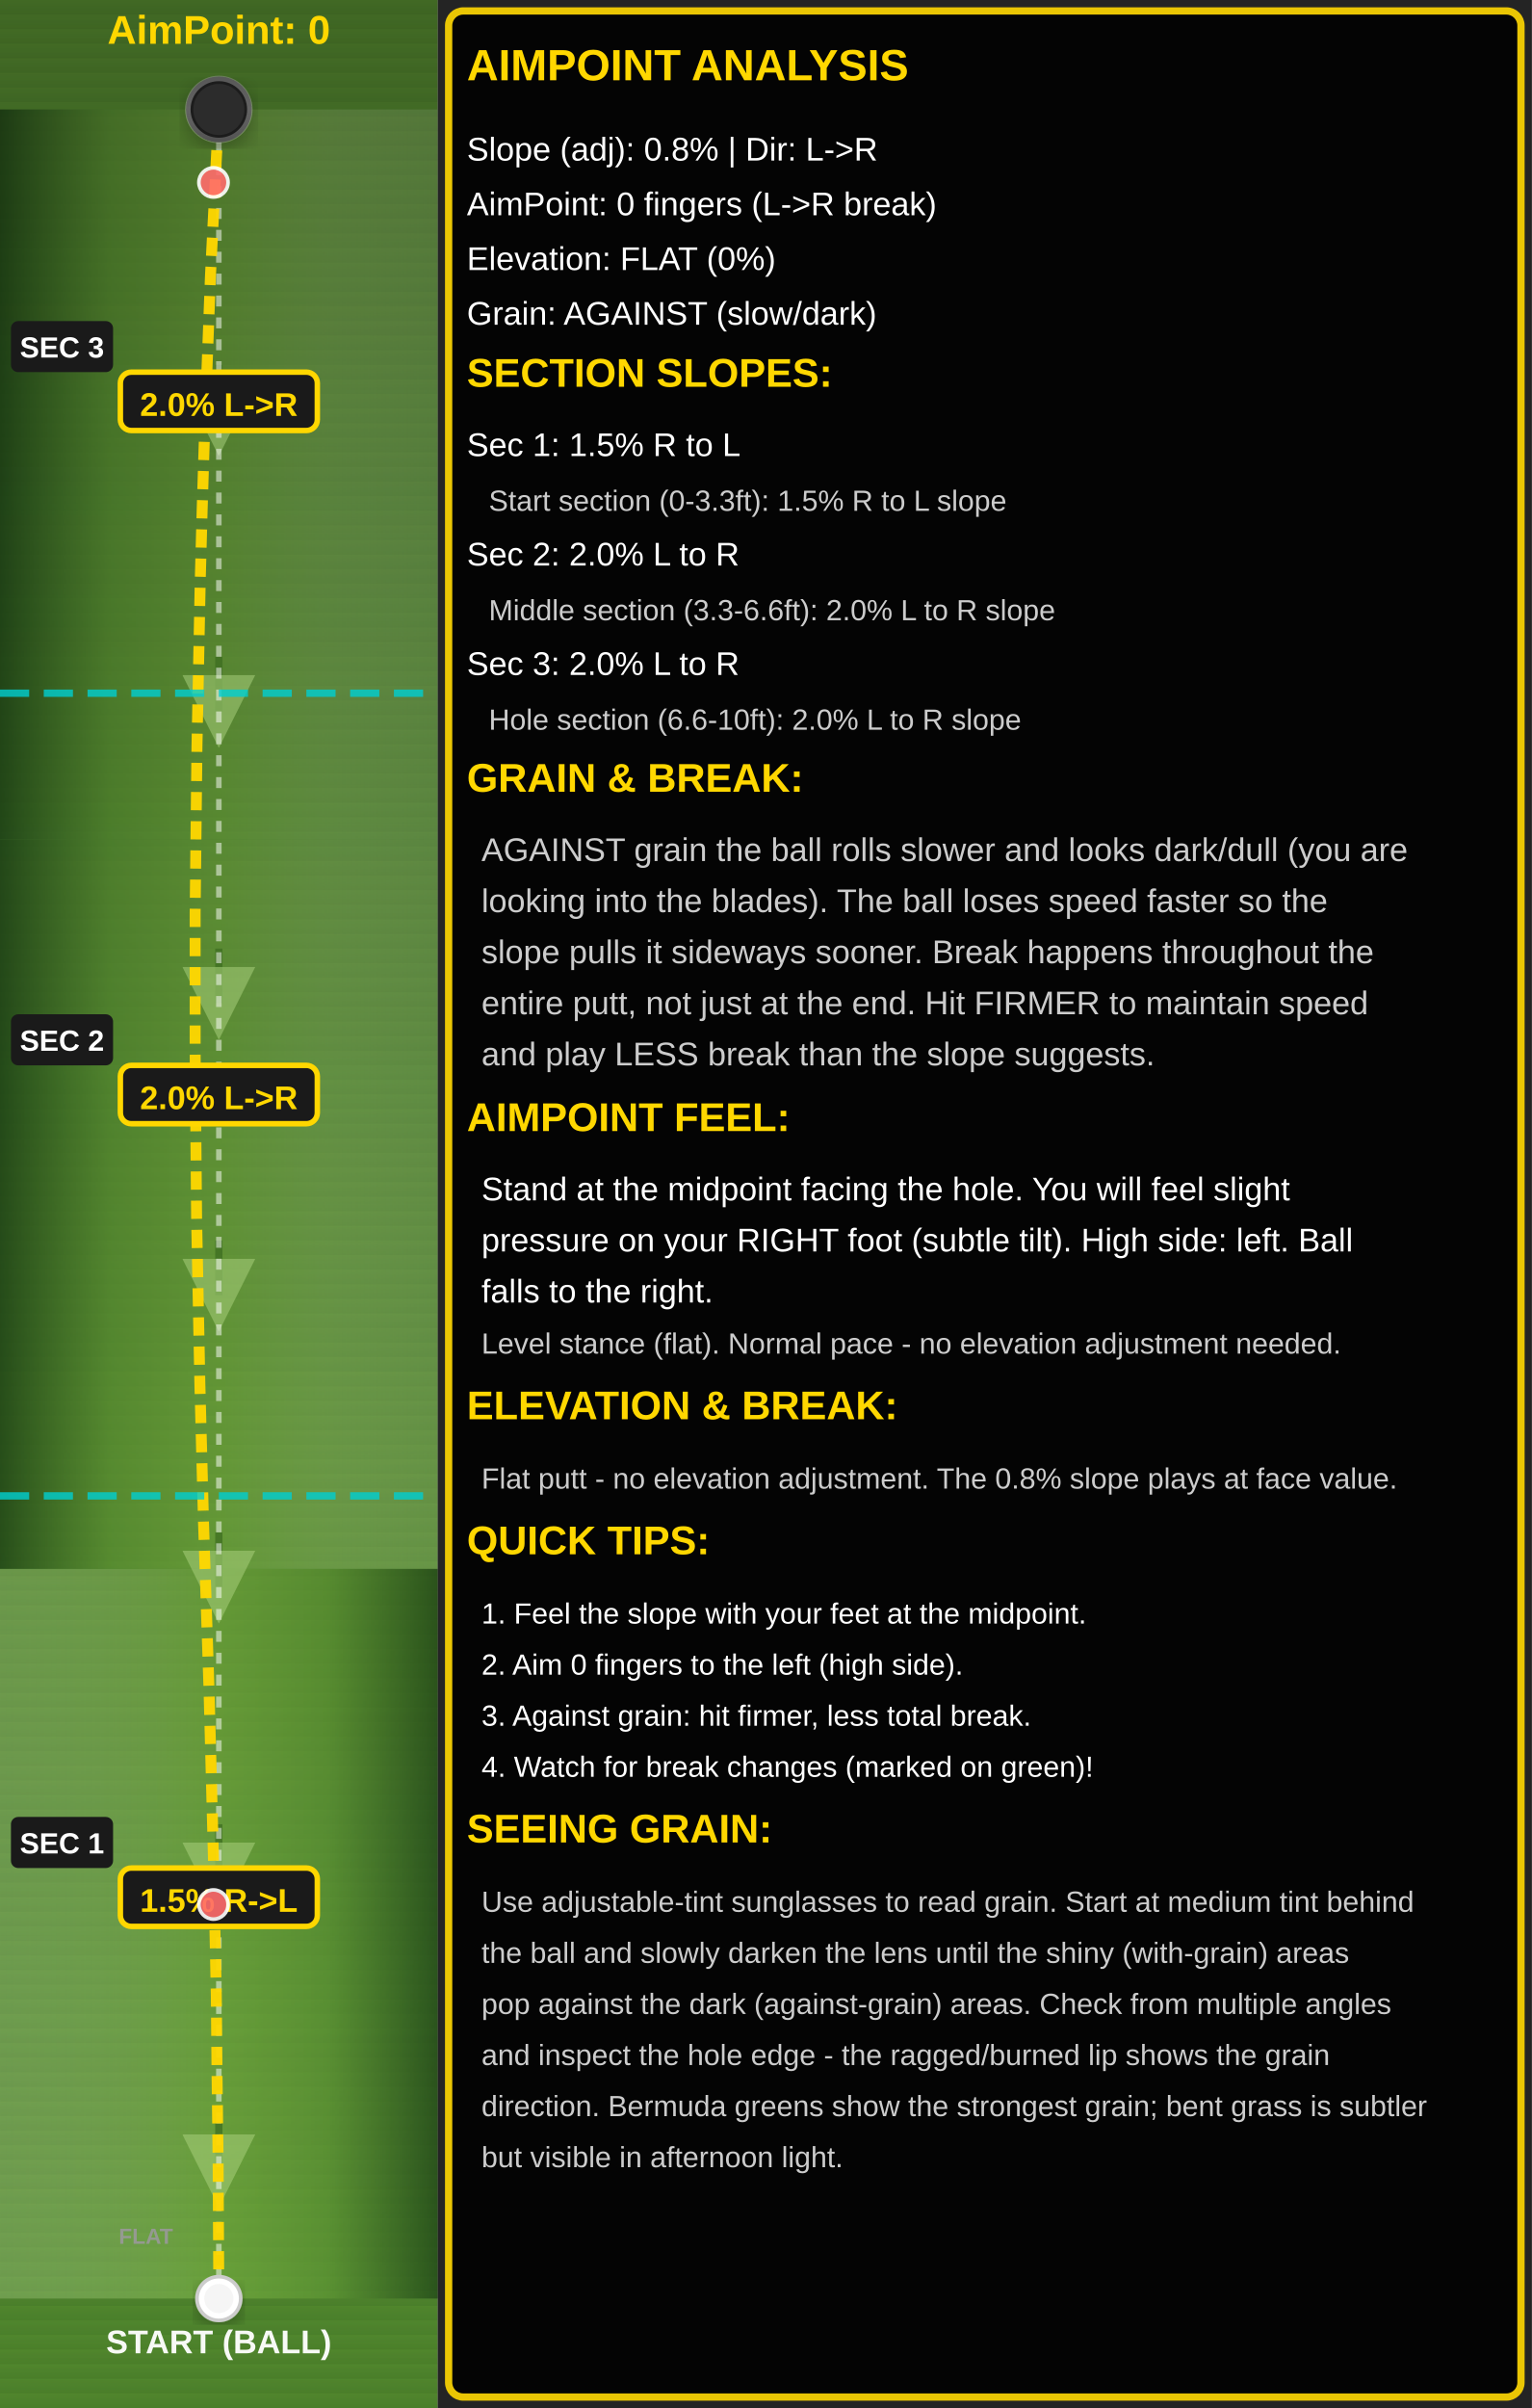
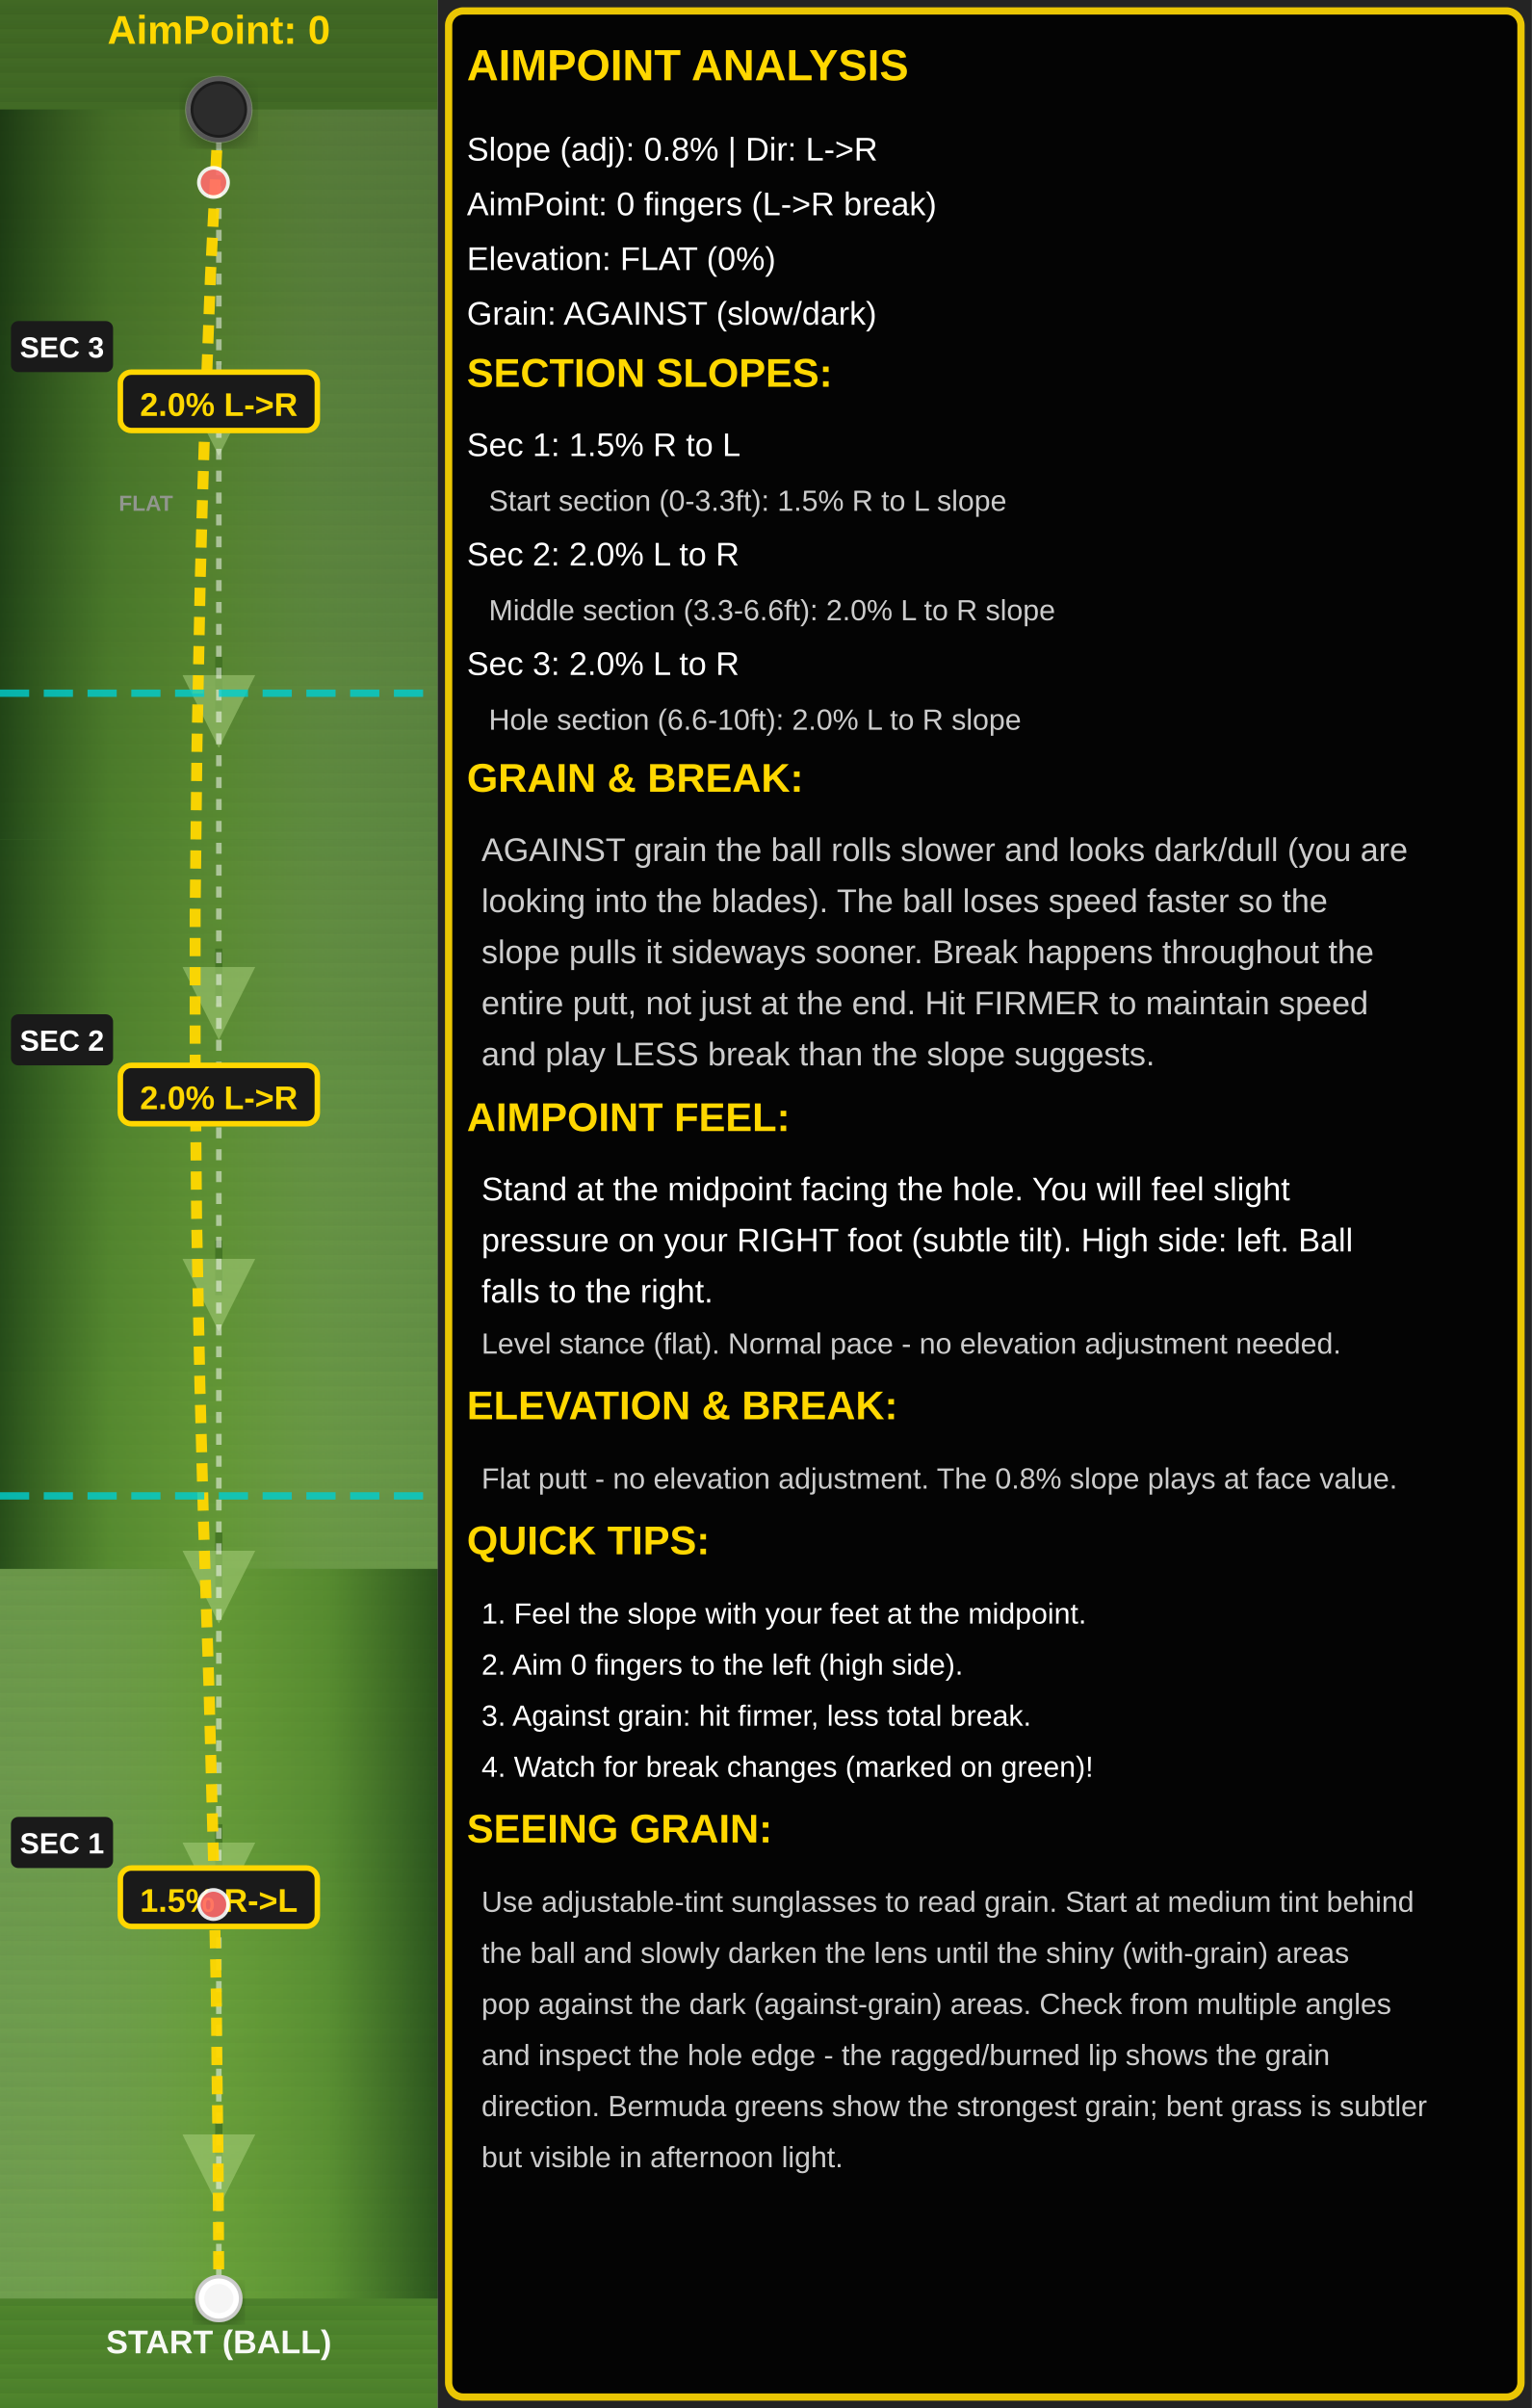
<svg xmlns="http://www.w3.org/2000/svg" width="420" height="660">
  <defs>
    <linearGradient id="baseGreen" x1="0%" y1="0%" x2="0%" y2="100%">
      <stop offset="0%" style="stop-color:#689F38;stop-opacity:1" />
      <stop offset="50%" style="stop-color:#558B2F;stop-opacity:1" />
      <stop offset="100%" style="stop-color:#4A7C27;stop-opacity:1" />
    </linearGradient>
    <linearGradient id="grainGradient" x1="0%" y1="0%" x2="0%" y2="100%">
      <stop offset="0%" style="stop-color:#0D1F0A;stop-opacity:0.7" />
      <stop offset="30%" style="stop-color:#1B3D14;stop-opacity:0.6" />
      <stop offset="60%" style="stop-color:#2E5A1F;stop-opacity:0.45" />
      <stop offset="100%" style="stop-color:#3E7B2F;stop-opacity:0.3" />
    </linearGradient>
    <linearGradient id="elevationGradient" x1="0%" y1="0%" x2="0%" y2="100%">
      <stop offset="0%" style="stop-color:#689F38;stop-opacity:0.15" />
      <stop offset="100%" style="stop-color:#689F38;stop-opacity:0.15" />
    </linearGradient>
    <linearGradient id="breakGradientSec1" x1="0%" y1="0%" x2="100%" y2="0%">
      <stop offset="0%" style="stop-color:#C5E1A5;stop-opacity:0.358" />
      <stop offset="25%" style="stop-color:#AED581;stop-opacity:0.444" />
      <stop offset="50%" style="stop-color:#8BC34A;stop-opacity:0.574" />
      <stop offset="75%" style="stop-color:#689F38;stop-opacity:0.682" />
      <stop offset="100%" style="stop-color:#1B3D14;stop-opacity:0.79" />
    </linearGradient>
    <linearGradient id="breakGradientSec2" x1="0%" y1="0%" x2="100%" y2="0%">
      <stop offset="0%" style="stop-color:#1B3D14;stop-opacity:0.86" />
      <stop offset="25%" style="stop-color:#689F38;stop-opacity:0.721" />
      <stop offset="50%" style="stop-color:#8BC34A;stop-opacity:0.583" />
      <stop offset="75%" style="stop-color:#AED581;stop-opacity:0.444" />
      <stop offset="100%" style="stop-color:#C5E1A5;stop-opacity:0.305" />
    </linearGradient>
    <linearGradient id="breakGradientSec3" x1="0%" y1="0%" x2="100%" y2="0%">
      <stop offset="0%" style="stop-color:#1B3D14;stop-opacity:0.86" />
      <stop offset="25%" style="stop-color:#689F38;stop-opacity:0.721" />
      <stop offset="50%" style="stop-color:#8BC34A;stop-opacity:0.583" />
      <stop offset="75%" style="stop-color:#AED581;stop-opacity:0.444" />
      <stop offset="100%" style="stop-color:#C5E1A5;stop-opacity:0.305" />
    </linearGradient>
    <linearGradient id="holeGrainGradient" x1="50%" y1="0%" x2="50%" y2="100%">
      <stop offset="0%" style="stop-color:#999999;stop-opacity:0.6" />
      <stop offset="50%" style="stop-color:#CCCCCC;stop-opacity:0.5" />
      <stop offset="100%" style="stop-color:#FFFFFF;stop-opacity:0.3" />
    </linearGradient>
    <filter id="shadow">
      <feDropShadow dx="0" dy="2" stdDeviation="3" flood-opacity="0.3" />
    </filter>
    <marker id="arrowhead-grain" markerWidth="10" markerHeight="10" refX="5" refY="5" orient="auto">
      <polygon points="0,0 10,5 0,10" fill="#AED581" opacity="0.7" />
    </marker>
    <marker id="arrowhead-elev-up" markerWidth="8" markerHeight="8" refX="4" refY="8" orient="0">
      <polygon points="4,0 8,8 0,8" fill="#FFA726" opacity="0.85" />
    </marker>
    <marker id="arrowhead-elev-down" markerWidth="8" markerHeight="8" refX="4" refY="0" orient="0">
      <polygon points="0,0 8,0 4,8" fill="#4FC3F7" opacity="0.85" />
    </marker>
    <pattern id="grassTexture" x="0" y="0" width="4" height="4" patternUnits="userSpaceOnUse">
      <rect width="4" height="4" fill="url(#baseGreen)" opacity="0.95" />
      <line x1="0" y1="2" x2="4" y2="2" stroke="#5A9B3F" stroke-width="0.5" opacity="0.3" />
    </pattern>
  </defs>
  <rect width="120" height="660" fill="url(#baseGreen)" />
  <rect width="120" height="660" fill="url(#grassTexture)" opacity="0.3" />
  <rect width="120" height="660" fill="url(#elevationGradient)" opacity="0.7" />
  <rect x="0" y="430.0" width="120" height="200.0" fill="url(#breakGradientSec1)" opacity="1.0" />
  <rect x="0" y="230.0" width="120" height="200.0" fill="url(#breakGradientSec2)" opacity="1.0" />
  <rect x="0" y="30" width="120" height="200.0" fill="url(#breakGradientSec3)" opacity="1.0" />
  <rect width="120" height="660" fill="url(#grainGradient)" opacity="0.6" />
  <line x1="60.0" y1="100" x2="60.0" y2="115" stroke="#3A6B1F" stroke-width="2" opacity="0.7" marker-end="url(#arrowhead-grain)" />
  <line x1="60.0" y1="180" x2="60.0" y2="195" stroke="#3A6B1F" stroke-width="2" opacity="0.7" marker-end="url(#arrowhead-grain)" />
  <line x1="60.0" y1="260" x2="60.0" y2="275" stroke="#3A6B1F" stroke-width="2" opacity="0.7" marker-end="url(#arrowhead-grain)" />
  <line x1="60.0" y1="340" x2="60.0" y2="355" stroke="#3A6B1F" stroke-width="2" opacity="0.7" marker-end="url(#arrowhead-grain)" />
  <line x1="60.0" y1="420" x2="60.0" y2="435" stroke="#3A6B1F" stroke-width="2" opacity="0.7" marker-end="url(#arrowhead-grain)" />
  <line x1="60.0" y1="500" x2="60.0" y2="515" stroke="#3A6B1F" stroke-width="2" opacity="0.7" marker-end="url(#arrowhead-grain)" />
  <line x1="60.0" y1="580" x2="60.0" y2="595" stroke="#3A6B1F" stroke-width="2" opacity="0.7" marker-end="url(#arrowhead-grain)" />
-   <text x="40.0" y="615" font-family="Arial, sans-serif" font-size="6" fill="#999999" text-anchor="middle" font-weight="bold" opacity="0.9">FLAT</text>
+   <text x="40.0" y="140" font-family="Arial, sans-serif" font-size="6" fill="#999999" text-anchor="middle" font-weight="bold" opacity="0.9">FLAT</text>
  <line x1="60.0" y1="630" x2="60.0" y2="30.0" stroke="#FFFFFF" stroke-width="1.5" stroke-dasharray="3,3" opacity="0.5" />
  <path d="M 60.0 630.0 C 59.9 617.5, 59.9 604.6, 59.8 592.0 C 59.6 577.0, 59.4 561.5, 59.3 546.5 C 59.0 533.9, 58.8 521.0, 58.5 508.5 C 58.1 493.4, 57.7 477.9, 57.3 462.9 C 56.8 447.9, 56.3 432.4, 55.8 417.3 C 55.5 404.8, 55.1 391.9, 54.8 379.4 C 54.5 364.3, 54.2 348.8, 53.9 333.8 C 53.8 318.8, 53.6 303.3, 53.5 288.2 C 53.5 275.7, 53.5 262.8, 53.5 250.3 C 53.7 235.2, 53.8 219.7, 54.0 204.7 C 54.3 189.6, 54.6 174.2, 54.9 159.1 C 55.2 146.6, 55.6 133.7, 56.0 121.1 C 56.6 106.1, 57.1 90.6, 57.7 75.6 C 58.5 60.5, 59.2 45.0, 60.0 30.0" stroke="#FFD700" stroke-width="3" fill="none" stroke-dasharray="5,3" opacity="0.95" />
  <line x1="0" y1="410.0" x2="120" y2="410.0" stroke="#00CED1" stroke-width="2" opacity="0.8" stroke-dasharray="8,4" />
  <line x1="0" y1="190.0" x2="120" y2="190.0" stroke="#00CED1" stroke-width="2" opacity="0.8" stroke-dasharray="8,4" />
  <rect x="3" y="498.0" width="28" height="14" fill="#1A1A1A" rx="2" />
  <text x="17" y="508.0" font-family="Arial, sans-serif" font-size="8" fill="#FFFFFF" text-anchor="middle" font-weight="bold">SEC 1</text>
  <rect x="33.0" y="512.0" width="54" height="16" fill="#1A1A1A" rx="3" stroke="#FFD700" stroke-width="1.5" />
  <text x="60.0" y="524.0" font-family="Arial, sans-serif" font-size="9" fill="#FFD700" text-anchor="middle" font-weight="bold">1.5% R-&gt;L</text>
  <rect x="3" y="278.0" width="28" height="14" fill="#1A1A1A" rx="2" />
  <text x="17" y="288.0" font-family="Arial, sans-serif" font-size="8" fill="#FFFFFF" text-anchor="middle" font-weight="bold">SEC 2</text>
  <rect x="33.0" y="292.0" width="54" height="16" fill="#1A1A1A" rx="3" stroke="#FFD700" stroke-width="1.5" />
  <text x="60.0" y="304.0" font-family="Arial, sans-serif" font-size="9" fill="#FFD700" text-anchor="middle" font-weight="bold">2.0% L-&gt;R</text>
  <rect x="3" y="88.0" width="28" height="14" fill="#1A1A1A" rx="2" />
  <text x="17" y="98.0" font-family="Arial, sans-serif" font-size="8" fill="#FFFFFF" text-anchor="middle" font-weight="bold">SEC 3</text>
  <rect x="33.0" y="102.0" width="54" height="16" fill="#1A1A1A" rx="3" stroke="#FFD700" stroke-width="1.5" />
  <text x="60.0" y="114.0" font-family="Arial, sans-serif" font-size="9" fill="#FFD700" text-anchor="middle" font-weight="bold">2.0% L-&gt;R</text>
  <circle cx="58.526" cy="522" r="4" fill="#FF6B6B" opacity="0.9" stroke="#FFFFFF" stroke-width="1" />
  <circle cx="58.526" cy="50" r="4" fill="#FF6B6B" opacity="0.9" stroke="#FFFFFF" stroke-width="1" />
  <text x="60.0" y="12" font-family="Arial, sans-serif" font-size="11" fill="#FFD700" text-anchor="middle" font-weight="bold">AimPoint: 0</text>
  <circle cx="60.0" cy="30.0" r="9" fill="#1A1A1A" filter="url(#shadow)" />
  <circle cx="60.0" cy="30.0" r="7" fill="#2C2C2C" />
  <circle cx="60.0" cy="30.0" r="8.5" fill="none" stroke="url(#holeGrainGradient)" stroke-width="1.5" opacity="0.8" />
  <circle cx="60.0" cy="630" r="6" fill="#FFFFFF" stroke="#CCCCCC" stroke-width="1" filter="url(#shadow)" />
  <circle cx="60.0" cy="630" r="4" fill="#F5F5F5" />
  <text x="60.0" y="645" font-family="Arial, sans-serif" font-size="9" fill="#FFFFFF" text-anchor="middle" font-weight="bold" opacity="0.95">START (BALL)</text>
  <rect x="120" y="0" width="300" height="660" fill="#1A1A1A" opacity="0.95" />
  <rect x="123" y="3" width="294" height="654" fill="#000000" opacity="0.9" rx="4" stroke="#FFD700" stroke-width="2" />
  <text x="128" y="22" font-family="Arial, sans-serif" font-size="12" fill="#FFD700" font-weight="bold">AIMPOINT ANALYSIS</text>
  <text x="128" y="44" font-family="Arial, sans-serif" font-size="9" fill="#FFFFFF">Slope (adj): 0.8%  |  Dir: L-&gt;R</text>
  <text x="128" y="59" font-family="Arial, sans-serif" font-size="9" fill="#FFFFFF">AimPoint: 0 fingers (L-&gt;R break)</text>
  <text x="128" y="74" font-family="Arial, sans-serif" font-size="9" fill="#FFFFFF">Elevation: FLAT (0%)</text>
  <text x="128" y="89" font-family="Arial, sans-serif" font-size="9" fill="#FFFFFF">Grain: AGAINST (slow/dark)</text>
  <text x="128" y="106" font-family="Arial, sans-serif" font-size="11" fill="#FFD700" font-weight="bold">SECTION SLOPES:</text>
  <text x="128" y="125" font-family="Arial, sans-serif" font-size="9" fill="#FFFFFF">Sec 1: 1.5% R to L</text>
  <text x="134" y="140" font-family="Arial, sans-serif" font-size="8" fill="#CCCCCC">Start section (0-3.3ft): 1.5% R to L slope</text>
  <text x="128" y="155" font-family="Arial, sans-serif" font-size="9" fill="#FFFFFF">Sec 2: 2.0% L to R</text>
  <text x="134" y="170" font-family="Arial, sans-serif" font-size="8" fill="#CCCCCC">Middle section (3.3-6.6ft): 2.0% L to R slope</text>
  <text x="128" y="185" font-family="Arial, sans-serif" font-size="9" fill="#FFFFFF">Sec 3: 2.0% L to R</text>
  <text x="134" y="200" font-family="Arial, sans-serif" font-size="8" fill="#CCCCCC">Hole section (6.6-10ft): 2.0% L to R slope</text>
  <text x="128" y="217" font-family="Arial, sans-serif" font-size="11" fill="#FFD700" font-weight="bold">GRAIN &amp; BREAK:</text>
  <text x="132" y="236" font-family="Arial, sans-serif" font-size="9" fill="#CCCCCC">AGAINST grain the ball rolls slower and looks dark/dull (you are</text>
  <text x="132" y="250" font-family="Arial, sans-serif" font-size="9" fill="#CCCCCC">looking into the blades). The ball loses speed faster so the</text>
  <text x="132" y="264" font-family="Arial, sans-serif" font-size="9" fill="#CCCCCC">slope pulls it sideways sooner. Break happens throughout the</text>
  <text x="132" y="278" font-family="Arial, sans-serif" font-size="9" fill="#CCCCCC">entire putt, not just at the end. Hit FIRMER to maintain speed</text>
  <text x="132" y="292" font-family="Arial, sans-serif" font-size="9" fill="#CCCCCC">and play LESS break than the slope suggests.</text>
  <text x="128" y="310" font-family="Arial, sans-serif" font-size="11" fill="#FFD700" font-weight="bold">AIMPOINT FEEL:</text>
  <text x="132" y="329" font-family="Arial, sans-serif" font-size="9" fill="#FFFFFF">Stand at the midpoint facing the hole. You will feel slight</text>
  <text x="132" y="343" font-family="Arial, sans-serif" font-size="9" fill="#FFFFFF">pressure on your RIGHT foot (subtle tilt). High side: left. Ball</text>
  <text x="132" y="357" font-family="Arial, sans-serif" font-size="9" fill="#FFFFFF">falls to the right.</text>
  <text x="132" y="371" font-family="Arial, sans-serif" font-size="8" fill="#CCCCCC">Level stance (flat). Normal pace - no elevation adjustment needed.</text>
  <text x="128" y="389" font-family="Arial, sans-serif" font-size="11" fill="#FFD700" font-weight="bold">ELEVATION &amp; BREAK:</text>
  <text x="132" y="408" font-family="Arial, sans-serif" font-size="8" fill="#CCCCCC">Flat putt - no elevation adjustment. The 0.8% slope plays at face value.</text>
  <text x="128" y="426" font-family="Arial, sans-serif" font-size="11" fill="#FFD700" font-weight="bold">QUICK TIPS:</text>
  <text x="132" y="445" font-family="Arial, sans-serif" font-size="8" fill="#FFFFFF">1. Feel the slope with your feet at the midpoint.</text>
  <text x="132" y="459" font-family="Arial, sans-serif" font-size="8" fill="#FFFFFF">2. Aim 0 fingers to the left (high side).</text>
  <text x="132" y="473" font-family="Arial, sans-serif" font-size="8" fill="#FFFFFF">3. Against grain: hit firmer, less total break.</text>
  <text x="132" y="487" font-family="Arial, sans-serif" font-size="8" fill="#FFFFFF">4. Watch for break changes (marked on green)!</text>
  <text x="128" y="505" font-family="Arial, sans-serif" font-size="11" fill="#FFD700" font-weight="bold">SEEING GRAIN:</text>
  <text x="132" y="524" font-family="Arial, sans-serif" font-size="8" fill="#CCCCCC">Use adjustable-tint sunglasses to read grain. Start at medium tint behind</text>
  <text x="132" y="538" font-family="Arial, sans-serif" font-size="8" fill="#CCCCCC">the ball and slowly darken the lens until the shiny (with-grain) areas</text>
  <text x="132" y="552" font-family="Arial, sans-serif" font-size="8" fill="#CCCCCC">pop against the dark (against-grain) areas. Check from multiple angles</text>
  <text x="132" y="566" font-family="Arial, sans-serif" font-size="8" fill="#CCCCCC">and inspect the hole edge - the ragged/burned lip shows the grain</text>
  <text x="132" y="580" font-family="Arial, sans-serif" font-size="8" fill="#CCCCCC">direction. Bermuda greens show the strongest grain; bent grass is subtler</text>
  <text x="132" y="594" font-family="Arial, sans-serif" font-size="8" fill="#CCCCCC">but visible in afternoon light.</text>
</svg>
